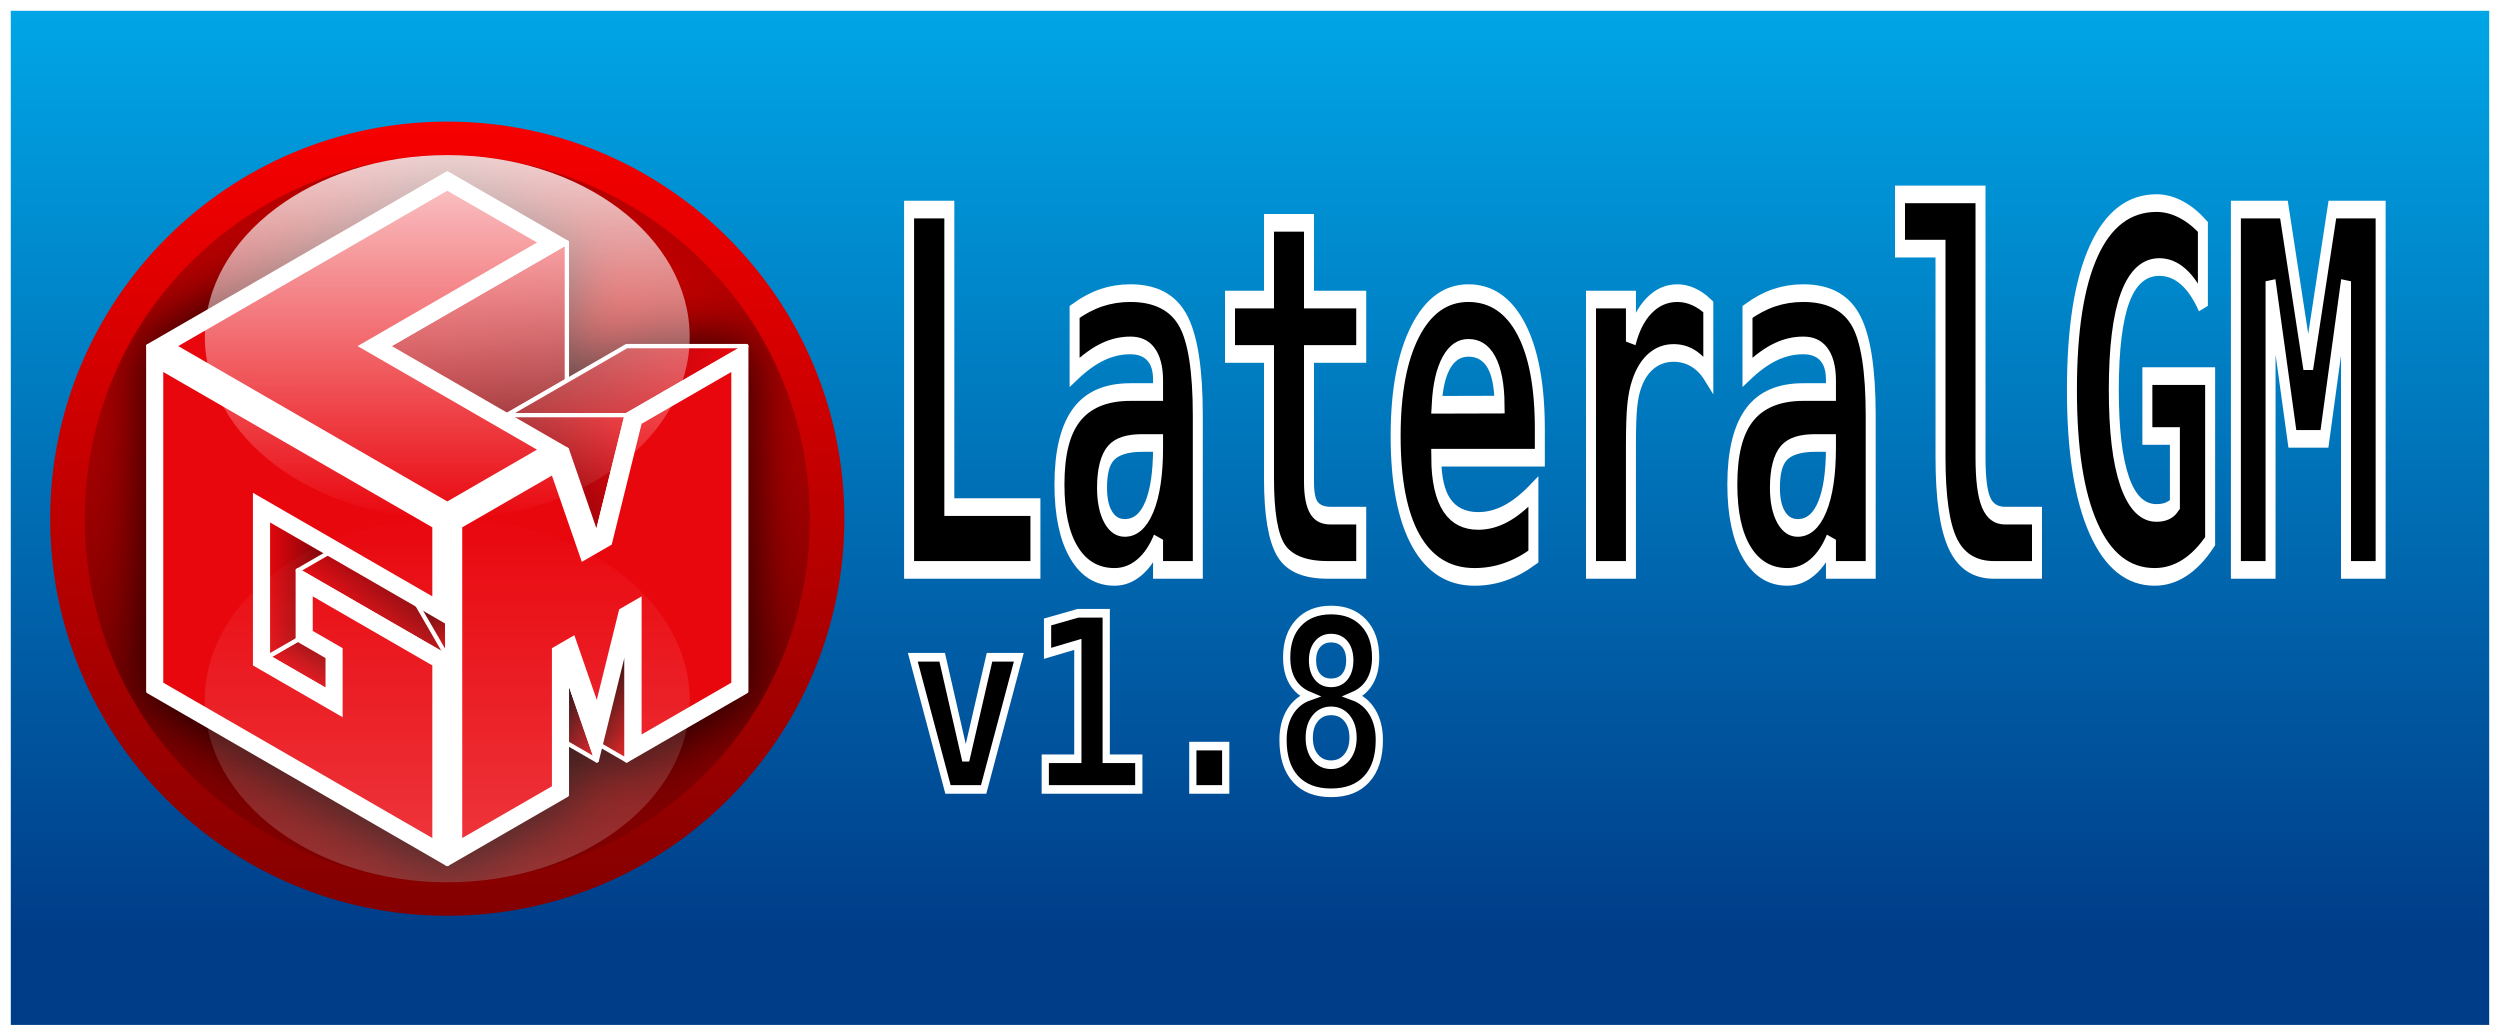
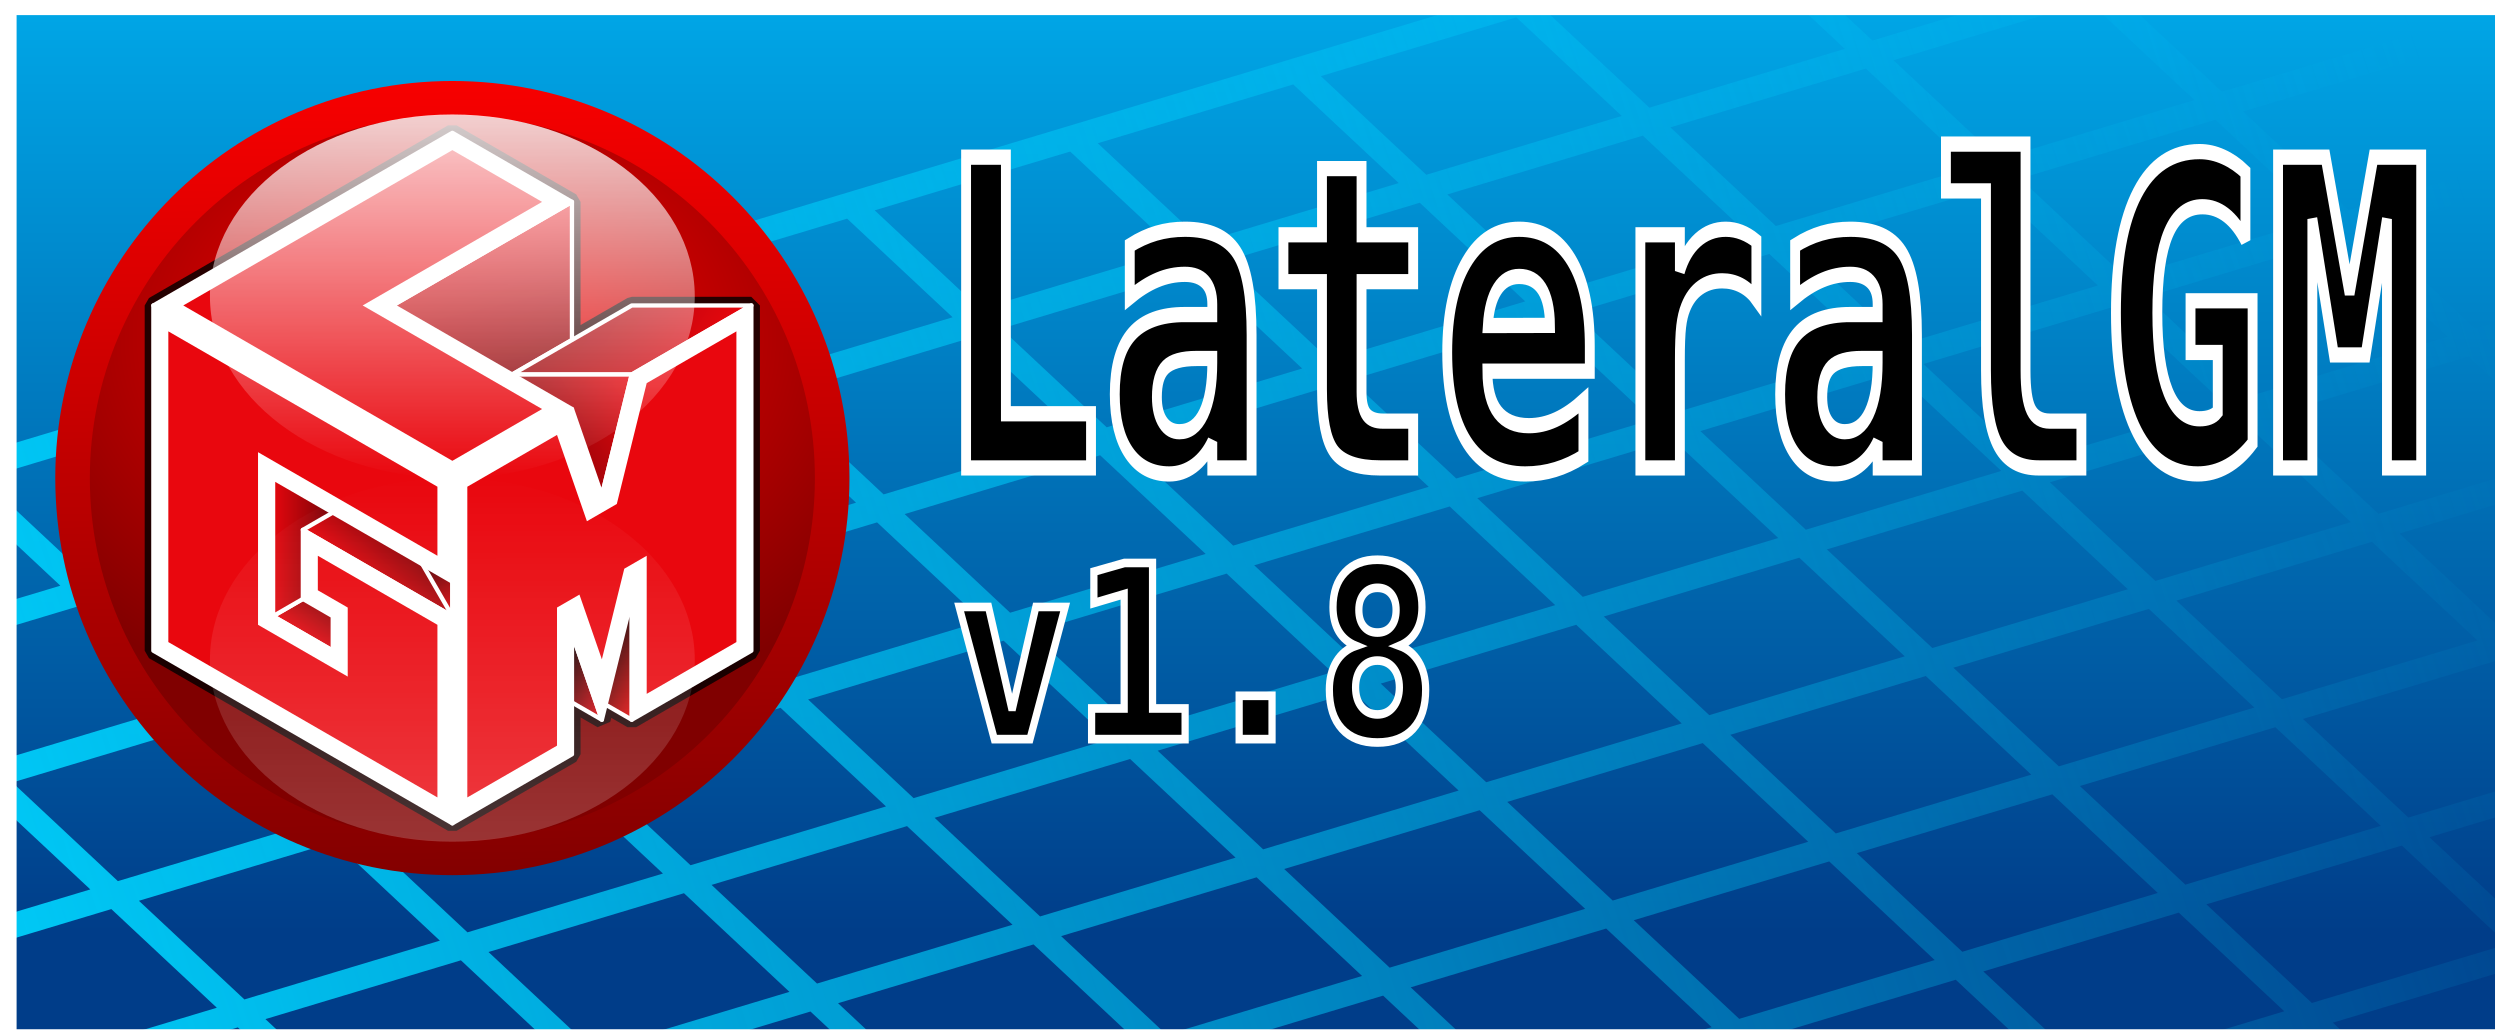
- <svg xmlns="http://www.w3.org/2000/svg" xmlns:xlink="http://www.w3.org/1999/xlink" width="579.31" height="240" id="svg7448" version="1.0">
+ <svg xmlns="http://www.w3.org/2000/svg" xmlns:ns1="http://www.openswatchbook.org/uri/2009/osb" xmlns:xlink="http://www.w3.org/1999/xlink" width="579.31" height="240" id="svg7448" version="1.0">
  <defs id="defs7450">
-     <filter id="filterLogo" x="-0.103" y="-0.09" width="1.206" height="1.179" color-interpolation-filters="sRGB">
-       <feGaussianBlur id="feGaussianBlur4407" stdDeviation="6.131" />
-     </filter>
-     <filter id="filterShadow" x="-0.039" y="-0.133" width="1.077" height="1.266" color-interpolation-filters="sRGB">
-       <feGaussianBlur id="feGaussianBlur3515" stdDeviation="3.859" />
-     </filter>
+     <linearGradient id="linearGradient5638">
+       <stop style="stop-color:#00cdf9;stop-opacity:1;" offset="0" id="stop5640" />
+       <stop style="stop-color:#00cdf9;stop-opacity:0;" offset="1" id="stop5642" />
+     </linearGradient>
+     <linearGradient id="linearGradient5489" ns1:paint="solid">
+       <stop style="stop-color:#008df5;stop-opacity:1;" offset="0" id="stop5491" />
+     </linearGradient>
    <clipPath id="clipPath4448" clipPathUnits="userSpaceOnUse">
      <path transform="matrix(0.9150457,0,0,0.9230769,-8.584322,-3.982766)" d="M 183.597,91 A 91.799,91 0 1 1 0,91 91.799,91 0 1 1 183.597,91 z" id="path4450" style="fill:#ffffff;fill-opacity:1;fill-rule:evenodd;stroke:none;stroke-width:8;marker:none;visibility:visible;display:inline;overflow:visible;enable-background:accumulate" />
    </clipPath>
    <linearGradient id="linearGradient21112">
      <stop style="stop-color:#ff0000;stop-opacity:1;" offset="0" id="stop21114" />
      <stop style="stop-color:#800000;stop-opacity:1;" offset="1" id="stop21116" />
    </linearGradient>
    <linearGradient id="linearGradient17174">
      <stop id="stop17176" offset="0" style="stop-color:#ffffff;stop-opacity:1;" />
      <stop id="stop17178" offset="1" style="stop-color:#ffffff;stop-opacity:0;" />
    </linearGradient>
    <linearGradient id="linearGradient7309">
      <stop id="stop7311" offset="0" style="stop-color:#e90707;stop-opacity:1;" />
      <stop id="stop7313" offset="1" style="stop-color:#000000;stop-opacity:1;" />
    </linearGradient>
    <linearGradient id="linearGradient7285">
      <stop id="stop7287" offset="0" style="stop-color:#e9070e;stop-opacity:1;" />
      <stop id="stop7289" offset="1" style="stop-color:#000000;stop-opacity:1;" />
    </linearGradient>
    <linearGradient gradientTransform="scale(1.229649,1)" gradientUnits="userSpaceOnUse" y2="0" x2="227.707" y1="216" x1="227.707" id="linearGradient8021-90-270-801" xlink:href="#linearGradient8173-598-381-553" />
    <linearGradient id="linearGradient8173-598-381-553">
      <stop style="stop-color:#003d89;stop-opacity:1;" offset="0" id="stop5619" />
      <stop style="stop-color:#00a7e7;stop-opacity:1;" offset="1" id="stop5621" />
    </linearGradient>
    <radialGradient xlink:href="#linearGradient21112" id="radialGradient5982" gradientUnits="userSpaceOnUse" gradientTransform="matrix(1.391423,0.00630749,-0.00476064,1.05019,-1.940521,-0.2065095)" cx="5" cy="3.486" fx="5" fy="3.486" r="4" />
    <linearGradient xlink:href="#linearGradient21112" id="linearGradient5984" gradientUnits="userSpaceOnUse" x1="5.369" y1="0.147" x2="5.463" y2="9.5" />
    <linearGradient xlink:href="#linearGradient7285" id="linearGradient5986" gradientUnits="userSpaceOnUse" gradientTransform="translate(-7.722735,-143.9828)" x1="41.557" y1="256" x2="55.413" y2="236" />
    <linearGradient xlink:href="#linearGradient7285" id="linearGradient5988" gradientUnits="userSpaceOnUse" gradientTransform="translate(-7.722735,-143.9828)" x1="41.069" y1="232" x2="69.782" y2="232" />
    <linearGradient xlink:href="#linearGradient7285" id="linearGradient5990" gradientUnits="userSpaceOnUse" gradientTransform="translate(-7.722735,-143.9828)" x1="48.485" y1="236" x2="69.269" y2="212" />
    <linearGradient xlink:href="#linearGradient7285" id="linearGradient5992" gradientUnits="userSpaceOnUse" gradientTransform="translate(-7.722735,-143.9828)" x1="83.126" y1="256" x2="72.733" y2="238" />
    <linearGradient xlink:href="#linearGradient7285" id="linearGradient5994" gradientUnits="userSpaceOnUse" gradientTransform="translate(-7.722735,-143.9828)" x1="110.839" y1="160" x2="131.623" y2="248" />
    <linearGradient xlink:href="#linearGradient7285" id="linearGradient5996" gradientUnits="userSpaceOnUse" gradientTransform="translate(-7.722735,-143.9828)" x1="152.408" y1="184" x2="51.949" y2="126" />
    <linearGradient xlink:href="#linearGradient7309" id="linearGradient5998" gradientUnits="userSpaceOnUse" gradientTransform="translate(-7.722735,-143.9828)" x1="124.695" y1="280" x2="110.839" y2="272" />
    <linearGradient xlink:href="#linearGradient7285" id="linearGradient6000" gradientUnits="userSpaceOnUse" gradientTransform="translate(-7.722735,-143.9828)" x1="124.695" y1="200" x2="65.805" y2="234" />
    <linearGradient xlink:href="#linearGradient7285" id="linearGradient6002" gradientUnits="userSpaceOnUse" gradientTransform="translate(-7.722735,-143.9828)" x1="117.767" y1="280" x2="103.91" y2="272" />
    <linearGradient xlink:href="#linearGradient17174" id="linearGradient6004" gradientUnits="userSpaceOnUse" x1="7.001" y1="3.059" x2="7" y2="6" />
    <linearGradient xlink:href="#linearGradient17174" id="linearGradient6012" gradientUnits="userSpaceOnUse" x1="7.001" y1="3.059" x2="7" y2="6" />
+     <filter id="filter3800" y="-0.15" height="1.3" x="-0.15" width="1.3" color-interpolation-filters="sRGB">
+       <feTurbulence id="feTurbulence3802" type="fractalNoise" baseFrequency="0.04" numOctaves="5" seed="0" result="result4" />
+       <feDisplacementMap id="feDisplacementMap3804" in2="result4" in="SourceGraphic" yChannelSelector="G" xChannelSelector="R" scale="10" result="result3" />
+       <feDiffuseLighting id="feDiffuseLighting3806" lighting-color="rgb(233,230,215)" diffuseConstant="1" surfaceScale="2" result="result1" in="result4">
+         <feDistantLight id="feDistantLight3808" azimuth="235" elevation="40" />
+       </feDiffuseLighting>
+       <feComposite id="feComposite3810" in2="result1" operator="in" in="result3" result="result2" />
+       <feComposite id="feComposite3812" in2="result1" result="result5" operator="arithmetic" k1="1.7" />
+       <feBlend id="feBlend3814" in2="result3" in="result5" mode="normal" />
+     </filter>
+     <filter id="filter3816" y="-0.15" height="1.3" x="-0.15" width="1.3" color-interpolation-filters="sRGB">
+       <feTurbulence id="feTurbulence3818" type="fractalNoise" baseFrequency="0.04" numOctaves="5" seed="0" result="result4" />
+       <feDisplacementMap id="feDisplacementMap3820" in2="result4" in="SourceGraphic" yChannelSelector="G" xChannelSelector="R" scale="10" result="result3" />
+       <feDiffuseLighting id="feDiffuseLighting3822" lighting-color="rgb(233,230,215)" diffuseConstant="1" surfaceScale="2" result="result1" in="result4">
+         <feDistantLight id="feDistantLight3824" azimuth="235" elevation="40" />
+       </feDiffuseLighting>
+       <feComposite id="feComposite3826" in2="result1" operator="in" in="result3" result="result2" />
+       <feComposite id="feComposite3828" in2="result1" result="result5" operator="arithmetic" k1="1.7" />
+       <feBlend id="feBlend3830" in2="result3" in="result5" mode="normal" />
+     </filter>
+     <filter id="filter3832" y="-0.15" height="1.3" x="-0.15" width="1.3" color-interpolation-filters="sRGB">
+       <feTurbulence id="feTurbulence3834" type="fractalNoise" baseFrequency="0.04" numOctaves="5" seed="0" result="result4" />
+       <feDisplacementMap id="feDisplacementMap3836" in2="result4" in="SourceGraphic" yChannelSelector="G" xChannelSelector="R" scale="10" result="result3" />
+       <feDiffuseLighting id="feDiffuseLighting3838" lighting-color="rgb(233,230,215)" diffuseConstant="1" surfaceScale="2" result="result1" in="result4">
+         <feDistantLight id="feDistantLight3840" azimuth="235" elevation="40" />
+       </feDiffuseLighting>
+       <feComposite id="feComposite3842" in2="result1" operator="in" in="result3" result="result2" />
+       <feComposite id="feComposite3844" in2="result1" result="result5" operator="arithmetic" k1="1.7" />
+       <feBlend id="feBlend3846" in2="result3" in="result5" mode="normal" />
+     </filter>
+     <filter id="filter3848" y="-0.15" height="1.3" x="-0.15" width="1.3" color-interpolation-filters="sRGB">
+       <feTurbulence id="feTurbulence3850" type="fractalNoise" baseFrequency="0.04" numOctaves="1" seed="0" result="result4" />
+       <feDisplacementMap id="feDisplacementMap3852" in2="result4" in="SourceGraphic" yChannelSelector="G" xChannelSelector="R" scale="10" result="result3" />
+       <feDiffuseLighting id="feDiffuseLighting3854" lighting-color="rgb(233,230,215)" diffuseConstant="1" surfaceScale="2" result="result1" in="result4">
+         <feDistantLight id="feDistantLight3856" azimuth="235" elevation="40" />
+       </feDiffuseLighting>
+       <feComposite id="feComposite3858" in2="result1" operator="in" in="result3" result="result2" />
+       <feComposite id="feComposite3860" in2="result1" result="result5" operator="arithmetic" k1="1.7" />
+       <feBlend id="feBlend3862" in2="result3" in="result5" mode="normal" />
+     </filter>
+     <filter id="filter3128" y="-0.2" width="1.2" height="1.4" x="-0.1" color-interpolation-filters="sRGB">
+       <feMorphology id="feMorphology3130" result="result1" radius="19.518" operator="dilate" />
+       <feTurbulence id="feTurbulence3132" baseFrequency="0.09 0.028" numOctaves="1" />
+       <feColorMatrix id="feColorMatrix3134" result="result2" values="2 0 0 0 0 0 2 0 0 0 0 0 0 0 0 0 0 0 1 0" />
+       <feDisplacementMap id="feDisplacementMap3136" in2="result2" result="result4" scale="10.319" yChannelSelector="G" xChannelSelector="R" in="result1" />
+       <feFlood id="feFlood3138" result="result3" flood-opacity="1" flood-color="rgb(255,159,54)" />
+       <feMorphology id="feMorphology3140" radius="3.8" result="result7" in="result4" />
+       <feGaussianBlur id="feGaussianBlur3142" result="result7" in="result7" stdDeviation="2.4" />
+       <feComposite id="feComposite3144" in2="result4" result="result5" in="result3" operator="in" />
+       <feComposite id="feComposite3146" in2="result7" operator="out" />
+       <feOffset id="feOffset3148" result="result6" dy="-7" dx="-4.5" />
+       <feGaussianBlur id="feGaussianBlur3150" result="result7" stdDeviation="4.8" />
+       <feComposite id="feComposite3152" in2="result6" in="SourceGraphic" result="result8" />
+       <feComposite id="feComposite3154" in2="result7" />
+     </filter>
+     <linearGradient gradientTransform="scale(1.229649,1)" gradientUnits="userSpaceOnUse" y2="0" x2="227.707" y1="216" x1="227.707" id="linearGradient8021-90-270-801-0" xlink:href="#linearGradient8173-598-381-553-6" />
+     <linearGradient id="linearGradient8173-598-381-553-6">
+       <stop style="stop-color:#003d89;stop-opacity:1;" offset="0" id="stop5619-4" />
+       <stop style="stop-color:#00a7e7;stop-opacity:1;" offset="1" id="stop5621-9" />
+     </linearGradient>
+     <linearGradient xlink:href="#linearGradient5638" id="linearGradient5644" x1="-11.601" y1="243.264" x2="575.27" y2="55.264" gradientUnits="userSpaceOnUse" />
+     <clipPath clipPathUnits="userSpaceOnUse" id="clipPath5646">
+       <rect y="2" x="2.345" height="240" width="579.31" id="rect5648" style="fill:none;stroke:#ffffff;stroke-width:5;stroke-opacity:1;marker:none;visibility:visible;display:inline;overflow:visible;enable-background:accumulate" />
+     </clipPath>
+     <linearGradient gradientTransform="scale(1.229649,1)" gradientUnits="userSpaceOnUse" y2="0" x2="227.707" y1="216" x1="227.707" id="linearGradient8021-90-270-801-1" xlink:href="#linearGradient8173-598-381-553-8" />
+     <linearGradient id="linearGradient8173-598-381-553-8">
+       <stop style="stop-color:#003d89;stop-opacity:1;" offset="0" id="stop5619-44" />
+       <stop style="stop-color:#00a7e7;stop-opacity:1;" offset="1" id="stop5621-5" />
+     </linearGradient>
  </defs>
  <g style="display:inline" id="layer1">
-     <rect y="0" x="0" height="240" width="579.31" id="rectBackgroundGradient" style="fill:url(#linearGradient8021-90-270-801);fill-opacity:1;fill-rule:evenodd;stroke:#ffffff;stroke-width:5;marker:none;visibility:visible;display:inline;overflow:visible;enable-background:accumulate;stroke-opacity:1;stroke-miterlimit:4;stroke-dasharray:none" />
-     <g id="gLogo" transform="translate(-85.35568,182.1959)">
-       <path style="fill:url(#radialGradient5982);fill-opacity:1;fill-rule:nonzero;stroke:url(#linearGradient5984);stroke-width:0.372;stroke-linecap:round;stroke-linejoin:round;stroke-miterlimit:4;stroke-opacity:1;stroke-dasharray:none;stroke-dashoffset:0" id="path5917" d="M 9.087,5 A 4.087,4.087 0 1 1 0.913,5 4.087,4.087 0 1 1 9.087,5 z" transform="matrix(21.53431,0,0,21.53431,81.32846,-169.6715)" />
+     <rect y="0" x="0" height="240" width="579.31" id="rectBackgroundGradient" style="fill:url(#linearGradient8021-90-270-801);fill-opacity:1;fill-rule:evenodd;stroke:none;stroke-width:5;marker:none;visibility:visible;display:inline;overflow:visible;enable-background:accumulate;stroke-opacity:1;stroke-miterlimit:4;stroke-dasharray:none" />
+     <path d="m -474.896,249.563 302.785,283.173 M -423.207,234.013 -120.423,517.187 M -371.519,218.464 -68.734,501.637 M -319.83,202.915 -17.046,486.088 M -268.142,187.365 34.643,470.539 M -216.453,171.816 86.331,454.989 M -164.765,156.267 138.02,439.44 M -113.076,140.717 189.708,423.891 M -61.388,125.168 241.397,408.341 M -9.699,109.619 293.085,392.792 M 41.989,94.069 344.774,377.243 M 93.678,78.52 396.463,361.693 M 145.366,62.971 448.151,346.144 M 197.055,47.422 499.84,330.595 M 248.743,31.872 551.528,315.045 M 300.432,16.323 603.217,299.496 M 352.12,0.773 654.905,283.947 M 403.809,-14.776 706.594,268.397 M 455.497,-30.325 758.282,252.848 M 507.186,-45.875 809.971,237.299 M 558.874,-61.424 861.659,221.749 M 610.563,-76.973 913.348,206.2 M 662.251,-92.522 965.036,190.651 M 713.94,-108.072 1016.725,175.101 M 765.628,-123.621 1068.413,159.552 M 817.317,-139.171 1120.102,144.002 M -474.896,249.563 827.412,-142.207 M -445.581,276.979 856.727,-114.791 M -416.265,304.396 886.043,-87.374 M -386.95,331.812 915.358,-59.958 M -357.635,359.229 944.673,-32.541 M -328.319,386.645 973.988,-5.125 M -299.004,414.062 1003.304,22.292 M -269.689,441.478 1032.619,49.708 M -240.374,468.895 1061.934,77.125 M -211.058,496.311 1091.249,104.541 M -181.743,523.728 1120.565,131.957" style="fill:none;stroke:url(#linearGradient5644);stroke-width:4.328pt;stroke-linecap:butt;stroke-linejoin:miter;stroke-opacity:1" id="path5501" clip-path="url(#clipPath5646)" />
+     <g id="gLogo" transform="translate(-84.17647,172.7831)">
+       <path style="fill:url(#radialGradient5982);fill-opacity:1;fill-rule:nonzero;stroke:url(#linearGradient5984);stroke-width:0.372;stroke-linecap:round;stroke-linejoin:round;stroke-miterlimit:4;stroke-opacity:1;stroke-dasharray:none;stroke-dashoffset:0;" id="path5917" d="M 9.087,5 C 9.087,7.257 7.257,9.087 5,9.087 2.743,9.087 0.913,7.257 0.913,5 0.913,2.743 2.743,0.913 5,0.913 7.257,0.913 9.087,2.743 9.087,5 z" transform="matrix(21.53431,0,0,21.53431,81.32846,-169.6715)" />
      <g transform="translate(113.5843,-142.0172)" id="gIcon">
-         <path clip-path="url(#clipPath4448)" id="path5921" d="m 75.402,0.017 -69.281,40 0,80 69.281,40 27.719,-16 0,-12 6.938,4 0.875,-3.5 6.062,3.5 27.688,-16 0,-80 -27.688,0 -13.875,8 0,-32 -27.719,-16 z" style="opacity:0.8;fill:#000000;fill-opacity:1;fill-rule:evenodd;stroke:#000000;stroke-width:4;stroke-linecap:butt;stroke-linejoin:bevel;stroke-miterlimit:4;stroke-opacity:1;stroke-dasharray:none;stroke-dashoffset:0;marker:none;visibility:visible;display:inline;overflow:visible;filter:url(#filterLogo);enable-background:accumulate" />
-         <path id="path5923" d="m 47.703,120.017 27.713,-16 -13.856,-8 -27.713,16 13.856,8 z" style="fill:url(#linearGradient5986);fill-opacity:1;fill-rule:evenodd;stroke:#ffffff;stroke-width:1px;stroke-linecap:butt;stroke-linejoin:round;stroke-miterlimit:4;stroke-opacity:1;stroke-dasharray:none;stroke-dashoffset:0;marker:none;visibility:visible;display:inline;overflow:visible;enable-background:accumulate" />
-         <path id="path5925" d="m 33.846,112.017 0,-32 27.713,-16 0,32 -27.713,16 z" style="fill:url(#linearGradient5988);fill-opacity:1;fill-rule:evenodd;stroke:#ffffff;stroke-width:1px;stroke-linecap:butt;stroke-linejoin:round;stroke-miterlimit:4;stroke-opacity:1;stroke-dasharray:none;stroke-dashoffset:0;marker:none;visibility:visible;display:inline;overflow:visible;enable-background:accumulate" />
-         <path id="path5927" d="m 40.775,92.017 27.713,-16 34.641,20 -27.713,16 -34.641,-20 z" style="fill:url(#linearGradient5990);fill-opacity:1;fill-rule:evenodd;stroke:#ffffff;stroke-width:1px;stroke-linecap:butt;stroke-linejoin:round;stroke-miterlimit:4;stroke-opacity:1;stroke-dasharray:none;stroke-dashoffset:0;marker:none;visibility:visible;display:inline;overflow:visible;enable-background:accumulate" />
-         <path id="path5929" d="m 75.416,112.017 -13.856,-24 0,-8 13.856,24 0,8 z" style="fill:url(#linearGradient5992);fill-opacity:1;fill-rule:evenodd;stroke:#ffffff;stroke-width:1px;stroke-linecap:butt;stroke-linejoin:round;stroke-miterlimit:4;stroke-opacity:1;stroke-dasharray:none;stroke-dashoffset:0;marker:none;visibility:visible;display:inline;overflow:visible;enable-background:accumulate" />
-         <path id="path5931" d="m 6.134,40.017 0,80 69.282,40 2e-5,-48 -34.641,-20 0,16 6.928,4 0,8 -13.856,-8 0,-32 41.569,24 -2e-5,-24 -69.282,-40 z" style="fill:#ffffff;fill-opacity:1;fill-rule:evenodd;stroke:#ffffff;stroke-width:1px;stroke-linecap:butt;stroke-linejoin:round;stroke-opacity:1" />
-         <path id="path5933" d="m 61.559,40.017 0,32 41.569,-24 0,-32 -41.569,24 z" style="fill:url(#linearGradient5994);fill-opacity:1;fill-rule:evenodd;stroke:#ffffff;stroke-width:1px;stroke-linecap:butt;stroke-linejoin:round;stroke-miterlimit:4;stroke-opacity:1;stroke-dasharray:none;stroke-dashoffset:0;marker:none;visibility:visible;display:inline;overflow:visible;enable-background:accumulate" />
-         <path id="path5935" d="m 144.698,40.017 -27.713,0 -27.713,16 27.713,0 27.713,-16 z" style="fill:url(#linearGradient5996);fill-opacity:1;fill-rule:evenodd;stroke:#ffffff;stroke-width:1px;stroke-linecap:butt;stroke-linejoin:round;stroke-miterlimit:4;stroke-opacity:1;stroke-dasharray:none;stroke-dashoffset:0;marker:none;visibility:visible;display:inline;overflow:visible;enable-background:accumulate" />
-         <path id="path5937" d="m 116.985,136.017 -1e-5,-40 -27.713,-16 1e-5,40 27.713,16 z" style="fill:url(#linearGradient5998);fill-opacity:1;fill-rule:evenodd;stroke:#ffffff;stroke-width:1px;stroke-linecap:butt;stroke-linejoin:round;stroke-opacity:1" />
-         <path id="path5939" d="m 116.985,56.017 -27.713,0 -6.928,12 27.713,16 6.928,-28 z" style="fill:url(#linearGradient6000);fill-opacity:1;fill-rule:evenodd;stroke:#ffffff;stroke-width:1px;stroke-linecap:butt;stroke-linejoin:round;stroke-miterlimit:4;stroke-opacity:1;stroke-dasharray:none;stroke-dashoffset:0;marker:none;visibility:visible;display:inline;overflow:visible;enable-background:accumulate" />
-         <path style="fill:url(#linearGradient6002);fill-opacity:1;fill-rule:evenodd;stroke:#ffffff;stroke-width:1px;stroke-linecap:butt;stroke-linejoin:round;stroke-miterlimit:4;stroke-opacity:1;stroke-dasharray:none;stroke-dashoffset:0;marker:none;visibility:visible;display:inline;overflow:visible;enable-background:accumulate" d="m 110.057,136.017 -6.928,-20 -27.713,-16 6.928,20 27.713,16 z" id="path5941" />
-         <path id="path5943" d="m 144.698,120.017 0,-80 -27.713,16 -6.928,28 -6.928,-20 -27.713,16 0,80 27.713,-16 0,-28 6.928,20 6.928,-28 -4e-5,28 27.713,-16 z" style="fill:#ffffff;fill-opacity:1;fill-rule:evenodd;stroke:#ffffff;stroke-width:1px;stroke-linecap:butt;stroke-linejoin:round;stroke-opacity:1" />
-         <path id="path5945" d="m 75.416,0.017 27.713,16 -41.569,24 41.569,24 -27.713,16 -69.282,-40 69.282,-40 z" style="fill:#ffffff;fill-opacity:1;fill-rule:evenodd;stroke:#ffffff;stroke-width:1px;stroke-linecap:butt;stroke-linejoin:round;stroke-opacity:1" />
-         <path style="fill:#e9070e;fill-opacity:1;fill-rule:evenodd;stroke:none;stroke-width:1px;marker:none;visibility:visible;display:inline;overflow:visible;enable-background:accumulate" d="m 71.952,82.017 0,16 -41.569,-24 0,40 20.785,12 0,-16 -6.928,-4 0,-8 27.713,16 0,40 -62.354,-36 0,-72 62.354,36 z" id="path5947" />
-         <path style="fill:#e9070e;fill-opacity:1;fill-rule:evenodd;stroke:none;stroke-width:1px;marker:none;visibility:visible;display:inline;overflow:visible;enable-background:accumulate" d="m 75.416,4.017 -62.354,36 62.354,36 20.785,-12 -41.569,-24 41.569,-24 -20.785,-12 z" id="path5949" />
-         <path style="fill:#e9070e;fill-opacity:1;fill-rule:evenodd;stroke:none;stroke-width:1px;marker:none;visibility:visible;display:inline;overflow:visible;enable-background:accumulate" d="m 78.88,154.017 0,-72 20.785,-12 6.928,20 6.928,-4 6.928,-28 20.785,-12 0,72 -20.785,12 0,-32 -5.196,3 -5.196,21 -5.196,-15 -5.196,3 0,32 -20.785,12 z" id="path5951" />
+         <path clip-path="url(#clipPath4448)" id="path5921" d="m 75.402,0.017 -69.281,40 0,80 69.281,40 27.719,-16 0,-12 6.938,4 0.875,-3.5 6.062,3.5 27.688,-16 0,-80 -27.688,0 -13.875,8 0,-32 -27.719,-16 z" style="opacity:0.8;fill:#000000;fill-opacity:1;fill-rule:evenodd;stroke:#000000;stroke-width:4;stroke-linecap:butt;stroke-linejoin:bevel;stroke-miterlimit:4;stroke-opacity:1;stroke-dasharray:none;stroke-dashoffset:0;marker:none;visibility:visible;display:inline;overflow:visible;enable-background:accumulate" />
+         <path id="path5923" d="m 47.703,120.017 27.713,-16 -13.856,-8 -27.713,16 13.856,8 z" style="fill:url(#linearGradient5986);fill-opacity:1;fill-rule:evenodd;stroke:#ffffff;stroke-width:1px;stroke-linecap:butt;stroke-linejoin:round;stroke-miterlimit:4;stroke-opacity:1;stroke-dasharray:none;stroke-dashoffset:0;marker:none;visibility:visible;display:inline;overflow:visible;enable-background:accumulate;" />
+         <path id="path5925" d="m 33.846,112.017 0,-32 27.713,-16 0,32 -27.713,16 z" style="fill:url(#linearGradient5988);fill-opacity:1;fill-rule:evenodd;stroke:#ffffff;stroke-width:1px;stroke-linecap:butt;stroke-linejoin:round;stroke-miterlimit:4;stroke-opacity:1;stroke-dasharray:none;stroke-dashoffset:0;marker:none;visibility:visible;display:inline;overflow:visible;enable-background:accumulate;" />
+         <path id="path5927" d="m 40.775,92.017 27.713,-16 34.641,20 -27.713,16 -34.641,-20 z" style="fill:url(#linearGradient5990);fill-opacity:1;fill-rule:evenodd;stroke:#ffffff;stroke-width:1px;stroke-linecap:butt;stroke-linejoin:round;stroke-miterlimit:4;stroke-opacity:1;stroke-dasharray:none;stroke-dashoffset:0;marker:none;visibility:visible;display:inline;overflow:visible;enable-background:accumulate;" />
+         <path id="path5929" d="m 75.416,112.017 -13.856,-24 0,-8 13.856,24 0,8 z" style="fill:url(#linearGradient5992);fill-opacity:1;fill-rule:evenodd;stroke:#ffffff;stroke-width:1px;stroke-linecap:butt;stroke-linejoin:round;stroke-miterlimit:4;stroke-opacity:1;stroke-dasharray:none;stroke-dashoffset:0;marker:none;visibility:visible;display:inline;overflow:visible;enable-background:accumulate;" />
+         <path id="path5931" d="m 6.134,40.017 0,80 69.282,40 2e-5,-48 -34.641,-20 0,16 6.928,4 0,8 -13.856,-8 0,-32 41.569,24 -2e-5,-24 -69.282,-40 z" style="fill:#ffffff;fill-opacity:1;fill-rule:evenodd;stroke:#ffffff;stroke-width:1px;stroke-linecap:butt;stroke-linejoin:round;stroke-opacity:1;" />
+         <path id="path5933" d="m 61.559,40.017 0,32 41.569,-24 0,-32 -41.569,24 z" style="fill:url(#linearGradient5994);fill-opacity:1;fill-rule:evenodd;stroke:#ffffff;stroke-width:1px;stroke-linecap:butt;stroke-linejoin:round;stroke-miterlimit:4;stroke-opacity:1;stroke-dasharray:none;stroke-dashoffset:0;marker:none;visibility:visible;display:inline;overflow:visible;enable-background:accumulate;" />
+         <path id="path5935" d="m 144.698,40.017 -27.713,0 -27.713,16 27.713,0 27.713,-16 z" style="fill:url(#linearGradient5996);fill-opacity:1;fill-rule:evenodd;stroke:#ffffff;stroke-width:1px;stroke-linecap:butt;stroke-linejoin:round;stroke-miterlimit:4;stroke-opacity:1;stroke-dasharray:none;stroke-dashoffset:0;marker:none;visibility:visible;display:inline;overflow:visible;enable-background:accumulate;" />
+         <path id="path5937" d="m 116.985,136.017 -1e-5,-40 -27.713,-16 1e-5,40 27.713,16 z" style="fill:url(#linearGradient5998);fill-opacity:1;fill-rule:evenodd;stroke:#ffffff;stroke-width:1px;stroke-linecap:butt;stroke-linejoin:round;stroke-opacity:1;" />
+         <path id="path5939" d="m 116.985,56.017 -27.713,0 -6.928,12 27.713,16 6.928,-28 z" style="fill:url(#linearGradient6000);fill-opacity:1;fill-rule:evenodd;stroke:#ffffff;stroke-width:1px;stroke-linecap:butt;stroke-linejoin:round;stroke-miterlimit:4;stroke-opacity:1;stroke-dasharray:none;stroke-dashoffset:0;marker:none;visibility:visible;display:inline;overflow:visible;enable-background:accumulate;" />
+         <path style="fill:url(#linearGradient6002);fill-opacity:1;fill-rule:evenodd;stroke:#ffffff;stroke-width:1px;stroke-linecap:butt;stroke-linejoin:round;stroke-miterlimit:4;stroke-opacity:1;stroke-dasharray:none;stroke-dashoffset:0;marker:none;visibility:visible;display:inline;overflow:visible;enable-background:accumulate;" d="m 110.057,136.017 -6.928,-20 -27.713,-16 6.928,20 27.713,16 z" id="path5941" />
+         <path id="path5943" d="m 144.698,120.017 0,-80 -27.713,16 -6.928,28 -6.928,-20 -27.713,16 0,80 27.713,-16 0,-28 6.928,20 6.928,-28 -4e-5,28 27.713,-16 z" style="fill:#ffffff;fill-opacity:1;fill-rule:evenodd;stroke:#ffffff;stroke-width:1px;stroke-linecap:butt;stroke-linejoin:round;stroke-opacity:1;" />
+         <path id="path5945" d="m 75.416,0.017 27.713,16 -41.569,24 41.569,24 -27.713,16 -69.282,-40 69.282,-40 z" style="fill:#ffffff;fill-opacity:1;fill-rule:evenodd;stroke:#ffffff;stroke-width:1px;stroke-linecap:butt;stroke-linejoin:round;stroke-opacity:1;" />
+         <path style="fill:#e9070e;fill-opacity:1;fill-rule:evenodd;stroke:none;stroke-width:1px;marker:none;visibility:visible;display:inline;overflow:visible;enable-background:accumulate;" d="m 71.952,82.017 0,16 -41.569,-24 0,40 20.785,12 0,-16 -6.928,-4 0,-8 27.713,16 0,40 -62.354,-36 0,-72 62.354,36 z" id="path5947" />
+         <path style="fill:#e9070e;fill-opacity:1;fill-rule:evenodd;stroke:none;stroke-width:1px;marker:none;visibility:visible;display:inline;overflow:visible;enable-background:accumulate;" d="m 75.416,4.017 -62.354,36 62.354,36 20.785,-12 -41.569,-24 41.569,-24 -20.785,-12 z" id="path5949" />
+         <path style="fill:#e9070e;fill-opacity:1;fill-rule:evenodd;stroke:none;stroke-width:1px;marker:none;visibility:visible;display:inline;overflow:visible;enable-background:accumulate;" d="m 78.88,154.017 0,-72 20.785,-12 6.928,20 6.928,-4 6.928,-28 20.785,-12 0,72 -20.785,12 0,-32 -5.196,3 -5.196,21 -5.196,-15 -5.196,3 0,32 -20.785,12 z" id="path5951" />
      </g>
-       <g style="opacity:0.8" transform="matrix(18.72428,0,0,18.72428,57.92784,-193.07)" id="gLogoGloss">
-         <path transform="matrix(1,0,0,1.5,-2.3333333e-7,-2)" d="m 10,4.5 a 3,1.5 0 1 1 -6,0 3,1.5 0 1 1 6,0 z" id="path5955" style="fill:url(#linearGradient6004);fill-opacity:1;fill-rule:nonzero;stroke:none" />
-         <path transform="matrix(1,0,0,-1.5,1.176923e-6,16)" d="m 10,4.5 a 3,1.5 0 1 1 -6,0 3,1.5 0 1 1 6,0 z" id="use5957" style="opacity:0.25;fill:url(#linearGradient6012);fill-opacity:1;fill-rule:nonzero;stroke:none" />
+       <g style="opacity:0.8;" transform="matrix(18.72428,0,0,18.72428,57.92784,-193.07)" id="gLogoGloss">
+         <path transform="matrix(1,0,0,1.5,-2.3333333e-7,-2)" d="M 10,4.5 C 10,5.328 8.657,6 7,6 5.343,6 4,5.328 4,4.5 4,3.672 5.343,3 7,3 c 1.657,0 3,0.672 3,1.5 z" id="path5955" style="fill:url(#linearGradient6004);fill-opacity:1;fill-rule:nonzero;stroke:none;" />
+         <path transform="matrix(1,0,0,-1.5,1.176923e-6,16)" d="M 10,4.5 C 10,5.328 8.657,6 7,6 5.343,6 4,5.328 4,4.5 4,3.672 5.343,3 7,3 c 1.657,0 3,0.672 3,1.5 z" id="use5957" style="opacity:0.25;fill:url(#linearGradient6012);fill-opacity:1;fill-rule:nonzero;stroke:none;" />
      </g>
    </g>
-     <g id="gText" transform="translate(12.31972,-11.43636)">
-       <text xml:space="preserve" style="font-size:61.51px;font-style:normal;font-variant:normal;font-weight:normal;font-stretch:normal;line-height:125%;letter-spacing:0px;word-spacing:0px;fill:#000000;fill-opacity:1;stroke:none;font-family:Liberation Serif;-inkscape-font-specification:Liberation Serif" x="254.331" y="107.891" id="text3818" transform="scale(0.7518811,1.329998)">
-         <tspan id="tspan3820" x="254.331" y="107.891" style="font-size:86.114px;font-style:normal;font-variant:normal;font-weight:bold;font-stretch:normal;stroke:#ffffff;stroke-width:3.076;stroke-miterlimit:4;stroke-opacity:1;stroke-dasharray:none;font-family:Monospace;-inkscape-font-specification:Monospace Bold">LateralGM</tspan>
+     <g id="gText" transform="matrix(0.9888124,0,0,0.8623755,27.75033,-15.31868)">
+       <text xml:space="preserve" style="font-size:61.51px;font-style:normal;font-variant:normal;font-weight:normal;font-stretch:normal;line-height:125%;letter-spacing:0px;word-spacing:0px;fill:#000000;fill-opacity:1;stroke:none;font-family:Liberation Serif;-inkscape-font-specification:Liberation Serif;" x="254.331" y="107.891" id="text3818" transform="scale(0.7518811,1.329998)">
+         <tspan id="tspan3820" x="254.331" y="107.891" style="font-size:86.114px;font-style:normal;font-variant:normal;font-weight:bold;font-stretch:normal;stroke:#ffffff;stroke-width:3.076;stroke-miterlimit:4;stroke-opacity:1;stroke-dasharray:none;font-family:Monospace;-inkscape-font-specification:Monospace Bold;">LateralGM</tspan>
      </text>
    </g>
-     <g style="display:inline" id="gText-0" transform="translate(18.35231,46.68059)">
+     <g style="display:inline" id="gText-0" transform="translate(29.08618,35.02549)">
      <text xml:space="preserve" style="font-size:36.594px;font-style:normal;font-variant:normal;font-weight:normal;font-stretch:normal;line-height:125%;letter-spacing:0px;word-spacing:0px;fill:#000000;fill-opacity:1;stroke:none;font-family:Liberation Serif;-inkscape-font-specification:Liberation Serif" x="209.15" y="124.647" id="text3818-2" transform="scale(0.9148603,1.093063)">
        <tspan id="tspan3820-2" x="209.15" y="124.647" style="font-size:51.232px;font-style:normal;font-variant:normal;font-weight:bold;font-stretch:normal;stroke:#ffffff;stroke-width:1.83;stroke-miterlimit:4;stroke-opacity:1;stroke-dasharray:none;font-family:Monospace;-inkscape-font-specification:Monospace Bold">v1.8</tspan>
      </text>
    </g>
+     <rect y="1" x="1.345" height="240" width="579.31" id="rectBackgroundGradient-5" style="fill:none;stroke:#ffffff;stroke-width:5;stroke-opacity:1;marker:none;visibility:visible;display:inline;overflow:visible;enable-background:accumulate" />
  </g>
  <g id="layer3" style="display:none">
    <text id="textLabel" text-rendering="geometricPrecision" style="font-size:10px;font-style:normal;font-variant:normal;font-weight:bold;font-stretch:normal;text-align:start;line-height:125%;writing-mode:lr-tb;text-anchor:start;font-family:Liberation Serif;-inkscape-font-specification:Liberation Serif Bold">
      <tspan id="tspanName" style="font-size:48px;font-style:normal;font-variant:normal;font-weight:bold;font-stretch:normal;text-align:start;line-height:100%;writing-mode:lr-tb;text-anchor:start;font-family:Liberation Serif;-inkscape-font-specification:Liberation Serif Bold" x="0" y="-30">LateralGM</tspan>
      <tspan id="tspanVersion" style="font-size:24px;font-style:normal;font-variant:normal;font-weight:bold;font-stretch:normal;text-align:start;line-height:125%;writing-mode:lr-tb;text-anchor:start;font-family:Liberation Serif;-inkscape-font-specification:Liberation Serif Bold" x="0" y="0">v1.6.0 beta4 $rev$</tspan>
    </text>
  </g>
</svg>
